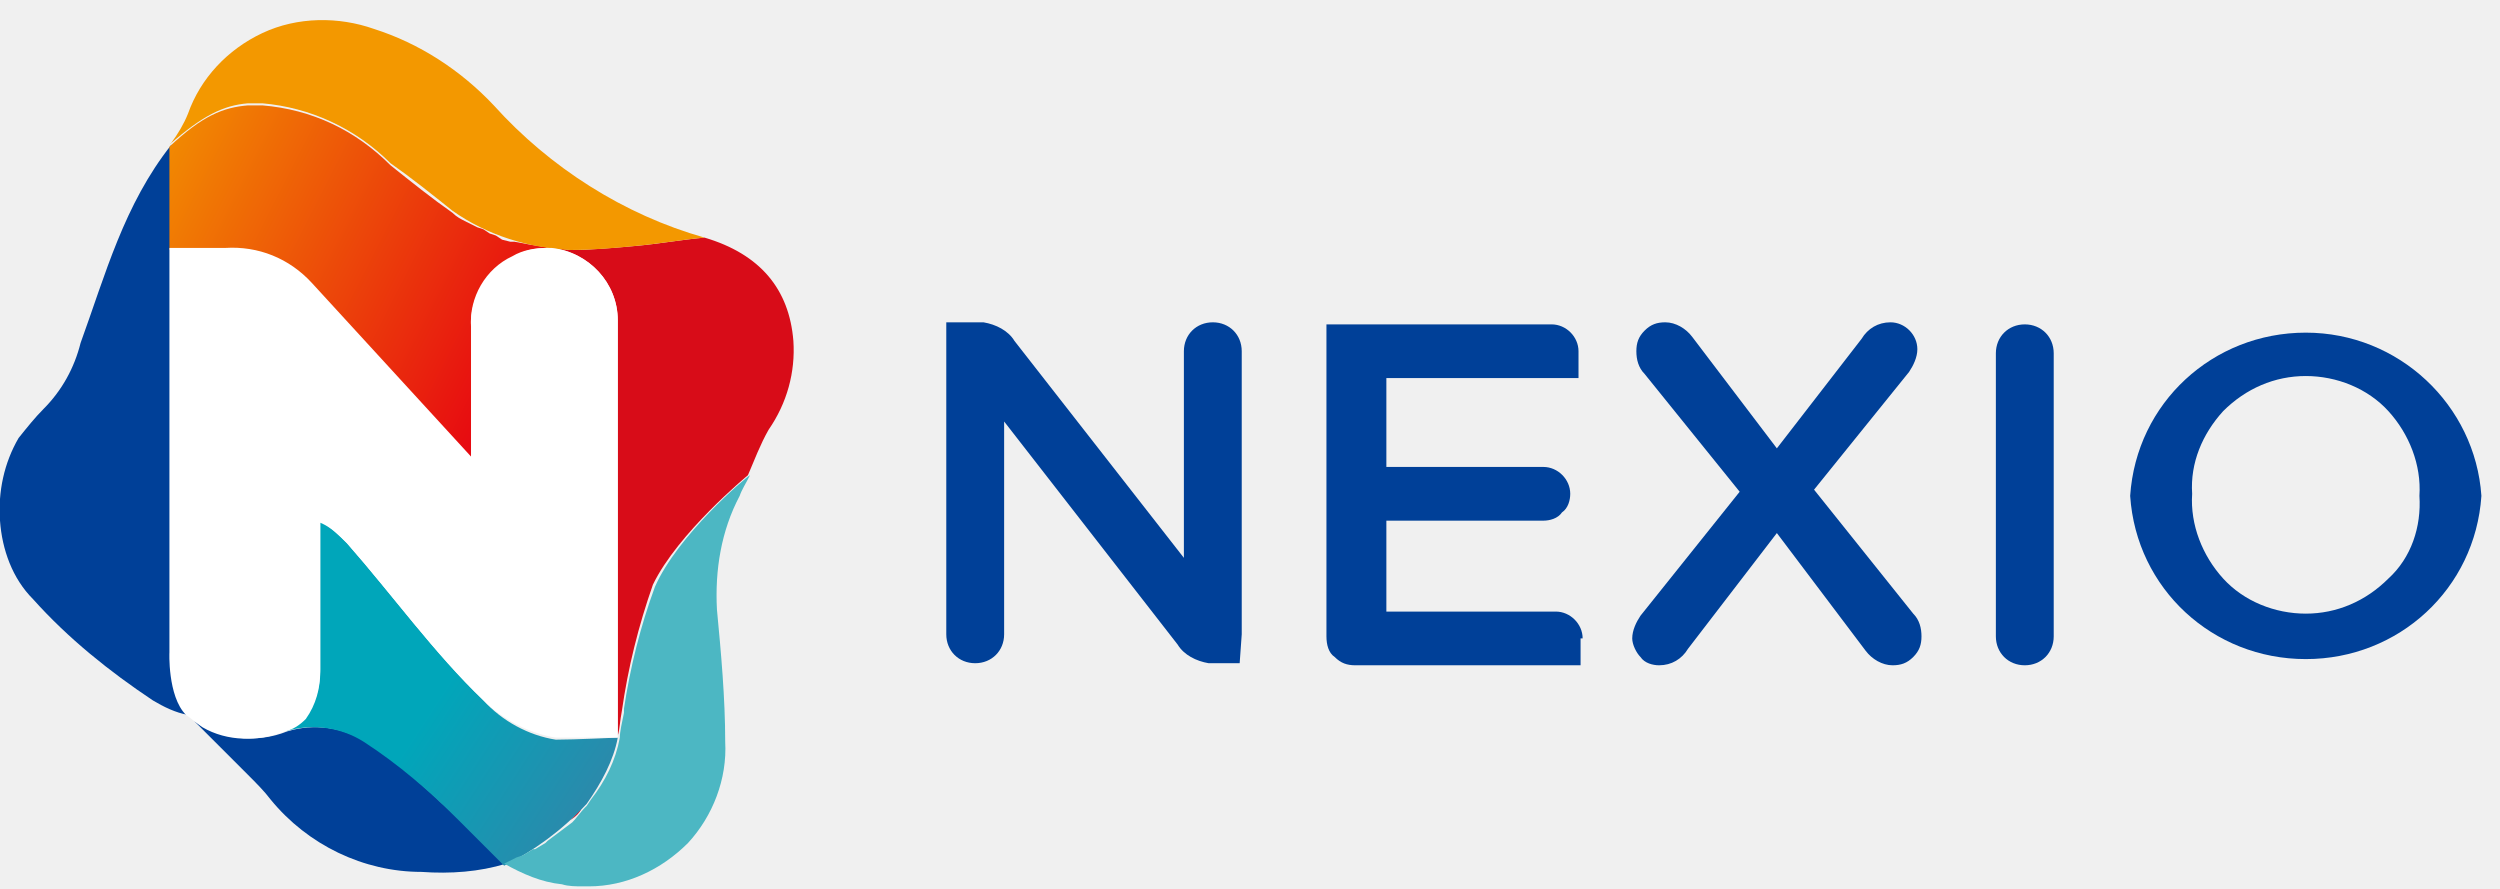
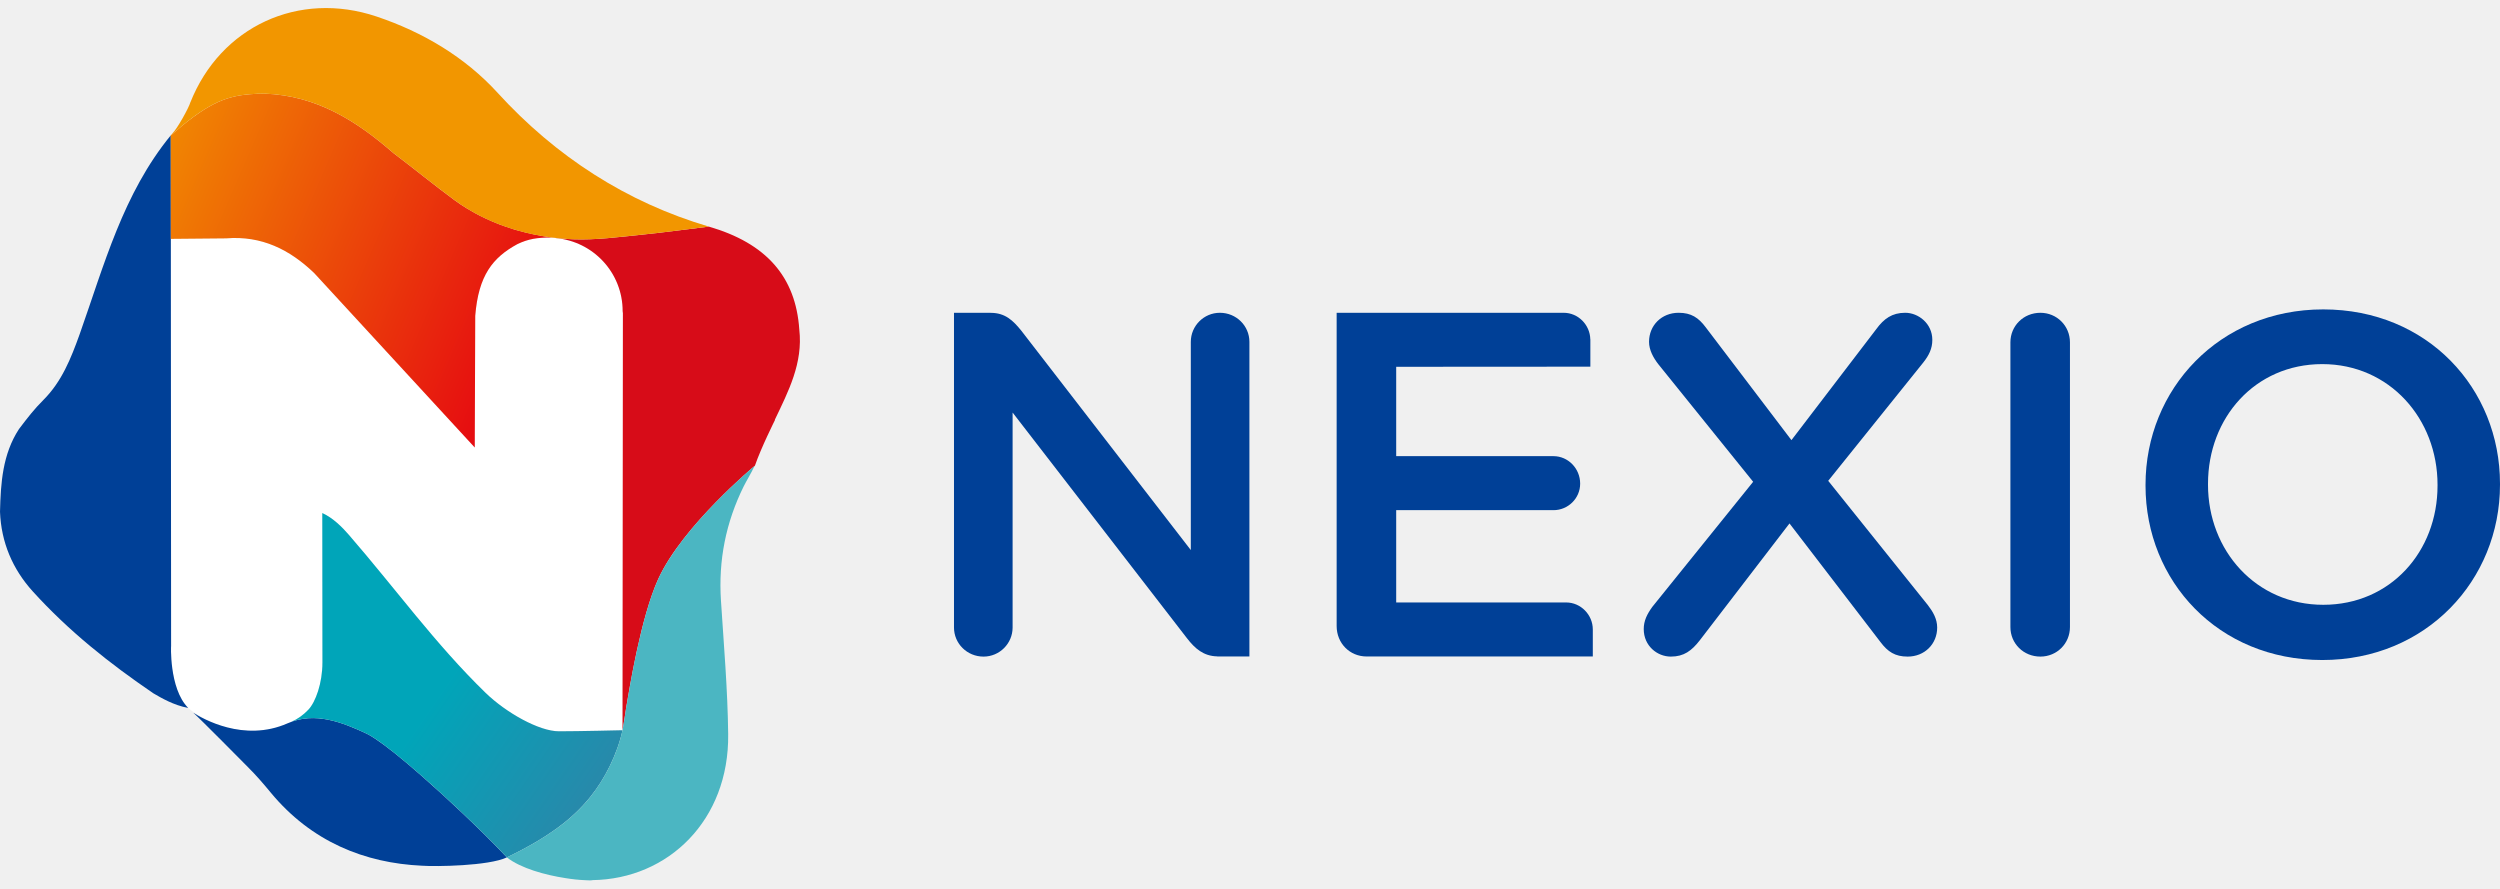
- <svg xmlns="http://www.w3.org/2000/svg" version="1.1" id="圖層_1" x="0px" y="0px" viewBox="-19 64 121 43" style="enable-background:new -19 64 121 43;" xml:space="preserve">
-   <style type="text/css">
- 	.st0{fill:#D80C18;}
- 	.st1{fill:#004098;}
- 	.st2{fill:#E60012;}
- 	.st3{fill:url(#Shape_21_);}
- 	.st4{fill:#4CB7C3;}
- 	.st5{fill:url(#Shape_22_);}
- 	.st6{fill:#F39800;}
- 	.st7{fill:#FFFFFF;}
- </style>
-   <g id="NEXIO">
-     <g id="_x30_.home" transform="translate(-359, -30)">
-       <g id="banner_01" transform="translate(0, -18)">
-         <g id="nexio-logo" transform="translate(358, 48)">
-           <g id="logo-web">
-             <path id="Shape" class="st0" d="M20.4,80.5c-0.2-2.5-1.6-4.2-4.3-5c-1.1,0.1-2.2,0.3-3.3,0.4c-1.1,0.1-2.2,0.2-3.2,0.2L8.8,76       H8.7c1.8,0.2,3.2,1.7,3.2,3.5c0,0,0,0.1,0,0.1v20c0.1-0.3,0.1-0.7,0.2-1.2c0.3-2.1,0.8-4.1,1.5-6.1c1.2-2.5,4.6-5.3,4.6-5.3       c0.3-0.7,0.6-1.5,1-2.2l0,0C20.1,83.5,20.5,82,20.4,80.5L20.4,80.5z" />
-             <path id="Shape_1_" class="st1" d="M-16.4,93c1.7,1.9,3.7,3.5,5.8,4.9c0.5,0.3,1.1,0.6,1.7,0.7c-0.9-0.9-0.8-3.1-0.8-3       c0-1.1,0-24.6,0-24.6c-2.3,2.9-3.2,6.3-4.4,9.6c-0.3,1.2-0.9,2.3-1.8,3.2c-0.4,0.4-0.8,0.9-1.2,1.4c-0.7,1.2-1,2.6-0.9,4       C-17.9,90.6-17.4,92-16.4,93z" />
-             <path id="Shape_2_" class="st2" d="M9.6,103.7c0.2-0.2,0.4-0.4,0.6-0.7C10.1,103.3,9.9,103.5,9.6,103.7L9.6,103.7z" />
-             <path id="Shape_3_" class="st2" d="M6.4,105.8l0.6-0.3L6.4,105.8z" />
-             <polygon id="Shape_4_" class="st2" points="10.6,102.7 10.4,102.9 10.4,102.9 10.4,102.9      " />
-             <path id="Shape_5_" class="st2" d="M7.7,105.1l-0.5,0.3L7.7,105.1z" />
-             <path id="Shape_6_" class="st1" d="M5.9,105.3l-0.4-0.4l-0.1-0.1l-1.2-1.2l0,0l-0.9-0.8l-0.2-0.2l-0.9-0.8l-0.1-0.1l-0.2-0.2       l-0.3-0.2l-0.1-0.1L1,100.8l0,0l-0.2-0.2l-0.2-0.2l-0.1-0.1l-0.2-0.1l-0.1-0.1L0,100.1l-0.3-0.2c-1.1-0.7-2.5-0.9-3.8-0.5       c-1.5,0.6-3.2,0.4-4.5-0.5c0.3,0.3,2.5,2.5,2.6,2.6c0.4,0.4,0.8,0.8,1.1,1.2c1.8,2.2,4.5,3.5,7.3,3.5l0,0       c1.4,0.1,2.8,0,4.1-0.4L6,105.4L5.9,105.3z" />
-             <path id="Shape_7_" class="st2" d="M9.2,104.1l-0.4,0.3L9.2,104.1z" />
-             <path id="Shape_8_" class="st2" d="M9.6,103.7l-0.4,0.3L9.6,103.7z" />
-             <path id="Shape_9_" class="st2" d="M8.8,104.4l-0.4,0.3L8.8,104.4z" />
-             <path id="Shape_10_" class="st2" d="M8.2,104.8l-0.5,0.3L8.2,104.8z" />
-             <linearGradient id="Shape_21_" gradientUnits="userSpaceOnUse" x1="-34.889" y1="166.303" x2="-35.391" y2="166.639" gradientTransform="matrix(16.11 0 0 -16.56 572.84 2858.04)">
-               <stop offset="0" style="stop-color:#2F87AA" />
-               <stop offset="1" style="stop-color:#00A6BA" />
-             </linearGradient>
-             <path id="Shape_11_" class="st3" d="M10.4,102.9L10.4,102.9c0.7-1,1.3-2.1,1.5-3.2c0,0-2.1,0.1-3,0.1c-1.3-0.2-2.6-0.9-3.5-1.9       c-2.4-2.3-4.4-5.1-6.6-7.6c-0.4-0.4-0.8-0.8-1.3-1.1v7.2c0,0.8-0.2,1.6-0.7,2.3c-0.3,0.3-0.6,0.5-1,0.7       c1.3-0.4,2.7-0.2,3.8,0.5c1.7,1.1,3.2,2.4,4.6,3.8l1.2,1.2l0.1,0.1l0.4,0.4l0.1,0.1l0.4,0.4C7.8,105.2,9.2,104.2,10.4,102.9       L10.4,102.9L10.4,102.9z" />
-             <path id="Shape_12_" class="st4" d="M18.3,87c-0.2,0.1-3.5,2.9-4.6,5.4c-0.7,1.9-1.2,3.9-1.5,5.9c0,0.1,0,0.2,0,0.2       C12.1,99,12,99.4,12,99.7c-0.2,1.1-0.7,2.1-1.4,3l-0.2,0.3l-0.1,0.1c-0.2,0.2-0.4,0.5-0.6,0.7l0,0l-0.4,0.3l0,0l-0.4,0.3h0       l-0.4,0.3l-0.1,0.1l-0.5,0.3H7.8l-0.5,0.3L7,105.5l-0.6,0.3c0.9,0.5,1.8,0.9,2.8,1c0.3,0.1,0.7,0.1,1,0.1h0.3       c1.8,0,3.5-0.8,4.8-2.1c1.2-1.3,1.9-3.1,1.8-4.9c0-2.1-0.2-4.3-0.4-6.4c-0.1-1.9,0.2-3.8,1.1-5.5C17.9,87.7,18.1,87.4,18.3,87z       " />
-             <linearGradient id="Shape_22_" gradientUnits="userSpaceOnUse" x1="-36.137" y1="167.147" x2="-34.965" y2="166.594" gradientTransform="matrix(18.46 0 0 -17.06 654.1899 2923.4)">
-               <stop offset="0" style="stop-color:#F39800" />
-               <stop offset="1" style="stop-color:#E60012" />
-             </linearGradient>
-             <path id="Shape_13_" class="st5" d="M6.9,75.7H6.7l-0.4-0.1L6,75.4l-0.3-0.1l-0.3-0.2L5.1,75l-0.4-0.2l-0.2-0.1       c-0.2-0.1-0.4-0.2-0.6-0.4c-1-0.7-2-1.5-3-2.3c-1.7-1.7-3.8-2.7-6.2-2.9c-0.2,0-0.5,0-0.7,0c-1.2,0.1-2.2,0.5-3.8,2       c0,0,0,2.1,0,5h2.7c1.6-0.1,3.1,0.5,4.2,1.7l7.7,8.4c0,0,0-6.2,0-6.3c-0.1-1.4,0.7-2.8,2-3.4C7.3,76.1,7.9,76,8.5,76h0.1       C8,75.9,7.4,75.8,6.9,75.7z" />
-             <path id="Shape_14_" class="st6" d="M5.9,69.1c-1.6-1.7-3.6-3-5.8-3.7c-1.7-0.6-3.7-0.6-5.4,0.2c-1.7,0.8-3,2.2-3.6,3.9l0,0       l0,0c-0.2,0.5-0.5,1-0.8,1.4l-0.1,0.1c1.6-1.4,2.6-1.9,3.8-2c0.2,0,0.5,0,0.7,0c2.3,0.2,4.5,1.2,6.2,2.9c1,0.7,2,1.5,3,2.3       c1.7,1.2,3.7,1.8,5.7,1.9c1.1,0,2.2-0.1,3.2-0.2c1.1-0.1,2.2-0.3,3.3-0.4C12.2,74.4,8.6,72.1,5.9,69.1L5.9,69.1z" />
-             <path id="Shape_15_" class="st1" d="M61.4,93.8l4.8-6l-4.6-5.7c-0.3-0.3-0.4-0.7-0.4-1.1c0-0.4,0.1-0.7,0.4-1       c0.3-0.3,0.6-0.4,1-0.4c0.5,0,1,0.3,1.3,0.7l4.1,5.4l4.1-5.3c0.3-0.5,0.8-0.8,1.4-0.8c0.7,0,1.3,0.6,1.3,1.3       c0,0.4-0.2,0.8-0.4,1.1l-4.6,5.7l4.8,6c0.3,0.3,0.4,0.7,0.4,1.1c0,0.4-0.1,0.7-0.4,1c-0.3,0.3-0.6,0.4-1,0.4       c-0.5,0-1-0.3-1.3-0.7L68,89.8l-4.3,5.6c-0.3,0.5-0.8,0.8-1.4,0.8c-0.3,0-0.7-0.1-0.9-0.4c-0.2-0.2-0.4-0.6-0.4-0.9       C61,94.5,61.2,94.1,61.4,93.8L61.4,93.8z" />
-             <path id="Shape_16_" class="st1" d="M78.6,81.1c0-0.8,0.6-1.4,1.4-1.4s1.4,0.6,1.4,1.4v13.7c0,0.8-0.6,1.4-1.4,1.4       s-1.4-0.6-1.4-1.4V81.1z" />
-             <path id="Shape_17_" class="st1" d="M85.1,88L85.1,88c0.3-4.5,4-7.9,8.5-7.9s8.2,3.5,8.5,7.9l0,0c-0.3,4.5-4,7.9-8.5,7.9       S85.4,92.5,85.1,88z M99.1,88L99.1,88c0.1-1.5-0.5-3-1.5-4.1c-1-1.1-2.5-1.7-4-1.7c-1.5,0-2.9,0.6-4,1.7c-1,1.1-1.6,2.5-1.5,4       l0,0c-0.1,1.5,0.5,3,1.5,4.1c1,1.1,2.5,1.7,4,1.7c1.5,0,2.9-0.6,4-1.7C98.7,91,99.2,89.5,99.1,88L99.1,88z" />
-             <path id="Shape_18_" class="st1" d="M58.6,94.9c0-0.7-0.6-1.3-1.3-1.3h-8.2v-4.4h7.6c0.3,0,0.7-0.1,0.9-0.4       c0.3-0.2,0.4-0.6,0.4-0.9c0-0.7-0.6-1.3-1.3-1.3h-7.6v-4.3h9.3v-1.3l0,0c0-0.7-0.6-1.3-1.3-1.3H46.2v15.1c0,0.4,0.1,0.8,0.4,1       c0.3,0.3,0.6,0.4,1,0.4h10.9V94.9z" />
-             <path id="Shape_19_" class="st1" d="M42.1,94.7V81c0-0.8-0.6-1.4-1.4-1.4c-0.8,0-1.4,0.6-1.4,1.4v10l-8.2-10.5       c-0.3-0.5-0.9-0.8-1.5-0.9h-1.8v1.4l0,0v13.7c0,0.8,0.6,1.4,1.4,1.4s1.4-0.6,1.4-1.4V84.4l8.4,10.8c0.3,0.5,0.9,0.8,1.5,0.9       h1.5L42.1,94.7L42.1,94.7z" />
-             <path id="Shape_20_" class="st7" d="M11.9,99.7c0,0-2.1,0-3,0c-1.3-0.2-2.6-0.9-3.5-1.8c-2.4-2.3-4.4-5.1-6.6-7.6       c-0.4-0.4-0.8-0.8-1.3-1v7.2c0,0.8-0.2,1.6-0.7,2.3c-0.3,0.3-0.6,0.5-1,0.6c-1.3,0.5-2.8,0.5-4-0.2C-8.5,99-8.7,98.8-9,98.6       c-0.9-0.9-0.8-3.1-0.8-3c0-0.8,0-12.6,0-19.6h2.7c1.6-0.1,3.1,0.5,4.2,1.7l7.7,8.4c0,0,0-6.2,0-6.3c-0.1-1.4,0.7-2.8,2-3.4       C7.3,76.1,7.9,76,8.5,76h0.1h0.2H8.7c1.8,0.2,3.2,1.7,3.2,3.5c0,0,0,0.1,0,0.1L11.9,99.7z" />
+ <svg xmlns="http://www.w3.org/2000/svg" viewBox="0 0 151.25 53.75" height="53.75" width="151.25" xml:space="preserve" version="1.1" id="svg2">
+   <defs id="defs6">
+     <clipPath id="clipPath16" clipPathUnits="userSpaceOnUse">
+       <path id="path18" d="M 0,43 121,43 121,0 0,0 0,43 Z" />
+     </clipPath>
+     <clipPath id="clipPath92" clipPathUnits="userSpaceOnUse">
+       <path id="path94" d="m 15.606,10.939 c 0,-1.007 -0.333,-1.925 -0.685,-2.292 l 0,0 C 14.694,8.409 14.429,8.211 14.112,8.068 l 0,0 C 15.373,8.527 16.651,8 17.728,7.499 l 0,0 C 18.559,7.114 20.633,5.298 22.36,3.665 l 0,0 c 0.435,-0.412 0.847,-0.813 1.213,-1.176 l 0,0 c 0.022,-0.022 0.043,-0.044 0.066,-0.066 l 0,0 c 0.144,-0.144 0.277,-0.278 0.404,-0.409 l 0,0 c 0.036,-0.037 0.072,-0.075 0.108,-0.11 l 0,0 c 0.139,-0.145 0.27,-0.283 0.38,-0.402 l 0,0 c 2.035,0.974 3.184,1.893 3.952,2.822 l 0,0 c 0.004,0.004 0.007,0.006 0.011,0.009 l 0,0 c 0.018,0.021 0.035,0.046 0.053,0.067 l 0,0 c 0.015,0.019 0.03,0.037 0.044,0.056 l 0,0 c 0.664,0.814 1.293,2.047 1.539,3.201 l 0,0 c 0,0 -2.111,-0.052 -3.075,-0.052 l 0,0 c -0.964,0 -2.561,0.901 -3.551,1.859 l 0,0 c -2.426,2.355 -4.405,5.098 -6.615,7.644 l 0,0 c -0.314,0.364 -0.767,0.824 -1.29,1.061 l 0,0 0.007,-7.23 z M 13.927,7.994 c 0.063,0.023 0.125,0.048 0.185,0.074 l 0,0 C 14.05,8.046 13.988,8.021 13.927,7.994" />
+     </clipPath>
+     <linearGradient id="linearGradient100" spreadMethod="pad" gradientTransform="matrix(-8.152669,5.601494,5.601494,8.152669,29.01159,3.313786)" gradientUnits="userSpaceOnUse" y2="0" x2="1" y1="0" x1="0">
+       <stop id="stop102" offset="0" style="stop-opacity:1;stop-color:#2c86a9" />
+       <stop id="stop104" offset="1" style="stop-opacity:1;stop-color:#00a5b9" />
+     </linearGradient>
+     <clipPath id="clipPath112" clipPathUnits="userSpaceOnUse">
+       <path id="path114" d="M 0,43 121,43 121,0 0,0 0,43 Z" />
+     </clipPath>
+     <linearGradient id="linearGradient132" spreadMethod="pad" gradientTransform="matrix(21.79076,-9.481475,-9.481475,-21.79076,5.165767,35.74278)" gradientUnits="userSpaceOnUse" y2="0" x2="1" y1="0" x1="0">
+       <stop id="stop134" offset="0" style="stop-opacity:1;stop-color:#f29600" />
+       <stop id="stop136" offset="1" style="stop-opacity:1;stop-color:#e50012" />
+     </linearGradient>
+     <clipPath id="clipPath144" clipPathUnits="userSpaceOnUse">
+       <path id="path146" d="M 0,43 121,43 121,0 0,0 0,43 Z" />
+     </clipPath>
+   </defs>
+   <g transform="matrix(1.25,0,0,-1.25,0,53.75)" id="g10">
+     <g id="g12">
+       <g clip-path="url(#clipPath16)" id="g14">
+         <g transform="translate(79.9775,13.6346)" id="g20">
+           <path id="path22" style="fill:#004097;fill-opacity:1;fill-rule:nonzero;stroke:none" d="m 0,0 4.875,6.047 -4.593,5.695 c -0.235,0.305 -0.446,0.679 -0.446,1.078 0,0.797 0.609,1.407 1.431,1.407 0.608,0 0.961,-0.234 1.312,-0.703 l 4.149,-5.461 4.101,5.366 c 0.375,0.516 0.774,0.798 1.406,0.798 0.633,0 1.312,-0.516 1.312,-1.313 0,-0.421 -0.163,-0.75 -0.444,-1.102 L 8.508,6.094 13.337,0.07 c 0.234,-0.304 0.445,-0.657 0.445,-1.078 0,-0.797 -0.609,-1.406 -1.429,-1.406 -0.61,0 -0.961,0.233 -1.314,0.702 L 6.634,4.031 2.298,-1.618 c -0.4,-0.516 -0.775,-0.796 -1.407,-0.796 -0.656,0 -1.312,0.516 -1.312,1.335 0,0.398 0.164,0.727 0.421,1.079" />
+         </g>
+         <g transform="translate(97.3037,26.431)" id="g24">
+           <path id="path26" style="fill:#004097;fill-opacity:1;fill-rule:nonzero;stroke:none" d="m 0,0 c 0,0.797 0.633,1.43 1.452,1.43 0.797,0 1.43,-0.633 1.43,-1.43 l 0,-13.781 c 0,-0.797 -0.633,-1.429 -1.43,-1.429 C 0.633,-15.21 0,-14.578 0,-13.781 L 0,0 Z" />
+         </g>
+         <g transform="translate(117.9766,19.4931)" id="g28">
+           <path id="path30" style="fill:#004097;fill-opacity:1;fill-rule:nonzero;stroke:none" d="m 0,0 0,0.047 c 0,3.188 -2.32,5.837 -5.578,5.837 -3.259,0 -5.531,-2.602 -5.531,-5.79 l 0,-0.047 c 0,-3.187 2.319,-5.812 5.578,-5.812 C -2.274,-5.765 0,-3.187 0,0 m -14.133,0 0,0.047 c 0,4.619 3.563,8.485 8.602,8.485 5.039,0 8.554,-3.82 8.554,-8.438 l 0,-0.047 c 0,-4.616 -3.562,-8.485 -8.601,-8.485 -5.039,0 -8.555,3.822 -8.555,8.438" />
+         </g>
+         <g transform="translate(77.0918,12.5341)" id="g32">
+           <path id="path34" style="fill:#004097;fill-opacity:1;fill-rule:nonzero;stroke:none" d="m 0,0 c 0,0.713 -0.586,1.307 -1.289,1.307 l -8.227,0 0,4.467 7.614,0 c 0.704,0 1.29,0.571 1.29,1.283 0,0.737 -0.586,1.331 -1.29,1.331 l -7.614,0 0,4.325 9.398,0.006 0,1.323 -0.003,0 c -0.014,0.704 -0.59,1.285 -1.285,1.285 l -10.992,0 0,-15.161 c 0,-0.832 0.631,-1.474 1.453,-1.474 L 0,-1.308 0,0 Z" />
+         </g>
+         <g transform="translate(60.4712,12.6923)" id="g36">
+           <path id="path38" style="fill:#004097;fill-opacity:1;fill-rule:nonzero;stroke:none" d="m 0,0 0,13.762 c 0,0.774 -0.633,1.407 -1.43,1.407 -0.774,0 -1.406,-0.633 -1.406,-1.407 l 0,-10.077 -8.203,10.616 c -0.399,0.492 -0.777,0.865 -1.48,0.865 l -0.003,0 0,0.003 -1.776,0 0,-1.465 0.003,0 c 0,-0.004 -0.003,-0.008 -0.003,-0.012 l 0,-13.757 c 0,-0.774 0.633,-1.407 1.43,-1.407 0.774,0 1.407,0.633 1.407,1.407 l 0,10.405 8.438,-10.921 c 0.391,-0.507 0.807,-0.867 1.467,-0.88 l 0,-0.005 0.033,0 0.116,0 1.407,0 L 0,0 Z" />
+         </g>
+         <g transform="translate(30.1304,7.6571)" id="g40">
+           <path id="path42" style="fill:#ffffff;fill-opacity:1;fill-rule:evenodd;stroke:none" d="m 0,0 c 0,0 -2.111,-0.052 -3.075,-0.052 -0.965,0 -2.561,0.901 -3.551,1.86 -2.426,2.354 -4.405,5.097 -6.615,7.643 -0.314,0.363 -0.768,0.823 -1.29,1.061 l 0.007,-7.231 c 0,-1.006 -0.333,-1.924 -0.685,-2.291 -0.27,-0.283 -0.594,-0.51 -0.995,-0.653 -1.608,-0.712 -3.141,-0.216 -3.982,0.186 -0.004,0.001 -0.584,0.32 -0.836,0.556 -0.943,0.942 -0.827,3.132 -0.827,2.973 -0.001,0.775 -0.008,12.728 -0.013,19.73 l 2.681,0.025 c 1.713,0.137 3.071,-0.543 4.255,-1.677 l 7.774,-8.446 c 0,0 0.02,6.226 0.024,6.376 0.156,1.951 0.846,2.819 2.038,3.467 0.528,0.253 0.965,0.321 1.641,0.321 0.038,0 0.081,-0.01 0.122,-0.013 10e-4,10e-4 0.003,0.002 0.004,0.004 0.05,-0.006 0.099,-0.015 0.148,-0.02 l -0.071,0.001 c 1.82,-0.153 3.252,-1.67 3.252,-3.539 0,-0.033 0.012,-0.1 0.012,-0.1 L 0,0 Z" />
+         </g>
+         <g transform="translate(38.6865,27.0453)" id="g44">
+           <path id="path46" style="fill:#d70c18;fill-opacity:1;fill-rule:evenodd;stroke:none" d="M 0,0 C -0.171,2.565 -1.605,4.183 -4.378,4.987 -5.479,4.852 -6.571,4.702 -7.674,4.59 -8.765,4.48 -9.84,4.333 -10.94,4.373 c -0.263,0.01 -0.527,0.029 -0.791,0.058 l -0.071,0.001 c 1.82,-0.153 3.252,-1.67 3.252,-3.539 0,-0.033 0.012,-0.1 0.012,-0.1 l -0.018,-20.181 c 0.056,0.298 0.117,0.703 0.189,1.178 0.125,0.695 0.683,4.277 1.546,6.155 1.183,2.573 4.673,5.472 4.673,5.472 0.291,0.853 0.975,2.219 0.975,2.219 l -0.012,0.002 C -0.526,-2.982 0.183,-1.617 0,0" />
+         </g>
+         <g transform="translate(1.5854,14.3768)" id="g48">
+           <path id="path50" style="fill:#004097;fill-opacity:1;fill-rule:evenodd;stroke:none" d="M 0,0 C 1.744,-1.923 3.713,-3.486 5.837,-4.933 6.214,-5.153 6.813,-5.509 7.523,-5.641 6.58,-4.698 6.696,-2.509 6.696,-2.668 6.694,-1.566 6.68,22.072 6.68,22.072 4.37,19.251 3.456,15.797 2.275,12.461 1.846,11.264 1.402,10.152 0.515,9.265 0.069,8.821 -0.239,8.421 -0.668,7.855 -1.463,6.634 -1.55,5.249 -1.585,3.854 -1.529,2.374 -0.975,1.076 0,0" />
+         </g>
+         <g transform="translate(27.8359,3.6356)" id="g52">
+           <path id="path54" style="fill:#e50012;fill-opacity:1;fill-rule:evenodd;stroke:none" d="M 0,0 C 0.244,0.229 0.457,0.458 0.647,0.687 0.457,0.458 0.244,0.229 0,0" />
+         </g>
+         <g transform="translate(24.5317,1.5018)" id="g56">
+           <path id="path58" style="fill:#e50012;fill-opacity:1;fill-rule:evenodd;stroke:none" d="M 0,0 C 0.228,0.109 0.44,0.217 0.647,0.324 0.44,0.217 0.228,0.109 0,0" />
+         </g>
+         <g transform="translate(28.7588,4.6757)" id="g60">
+           <path id="path62" style="fill:#e50012;fill-opacity:1;fill-rule:evenodd;stroke:none" d="M 0,0 C -0.056,-0.074 -0.111,-0.15 -0.167,-0.22 -0.182,-0.238 -0.197,-0.257 -0.212,-0.275 -0.138,-0.184 -0.067,-0.092 0,0" />
+         </g>
+         <g transform="translate(25.8467,2.1932)" id="g64">
+           <path id="path66" style="fill:#e50012;fill-opacity:1;fill-rule:evenodd;stroke:none" d="M 0,0 C -0.162,-0.094 -0.333,-0.188 -0.511,-0.283 -0.333,-0.188 -0.162,-0.094 0,0" />
+         </g>
+         <g transform="translate(24.0425,2.0145)" id="g68">
+           <path id="path70" style="fill:#004097;fill-opacity:1;fill-rule:evenodd;stroke:none" d="M 0,0 C -0.126,0.13 -0.26,0.265 -0.404,0.408 -0.426,0.431 -0.447,0.452 -0.47,0.475 -0.835,0.838 -1.248,1.238 -1.683,1.65 -1.685,1.651 -1.686,1.653 -1.687,1.654 -1.973,1.924 -2.269,2.198 -2.565,2.471 -2.627,2.527 -2.688,2.584 -2.75,2.64 -3.049,2.912 -3.35,3.183 -3.643,3.439 -3.677,3.47 -3.71,3.498 -3.744,3.527 -3.829,3.603 -3.911,3.672 -3.995,3.744 -4.083,3.819 -4.171,3.896 -4.257,3.969 -4.294,4.001 -4.333,4.033 -4.369,4.064 -4.564,4.229 -4.754,4.385 -4.935,4.529 -4.943,4.535 -4.95,4.541 -4.958,4.548 -5.042,4.614 -5.118,4.671 -5.197,4.731 -5.273,4.79 -5.352,4.854 -5.423,4.906 -5.469,4.94 -5.512,4.972 -5.556,5.003 c -0.056,0.041 -0.105,0.073 -0.157,0.11 -0.051,0.035 -0.105,0.074 -0.152,0.106 -0.04,0.026 -0.08,0.053 -0.117,0.077 -0.124,0.078 -0.238,0.145 -0.332,0.188 -1.129,0.526 -2.482,1.08 -3.802,0.495 -2.134,-0.944 -4.137,0.239 -4.566,0.505 0.305,-0.266 2.518,-2.502 2.649,-2.636 0.388,-0.386 0.751,-0.808 1.095,-1.225 1.969,-2.379 4.551,-3.411 7.32,-3.538 0,0 0,0 0,0 0.662,-0.048 3.223,-0.014 4.107,0.402 C 0.379,-0.394 0.248,-0.256 0.108,-0.11 0.073,-0.075 0.036,-0.037 0,0" />
+         </g>
+         <g transform="translate(27.4243,3.2733)" id="g72">
+           <path id="path74" style="fill:#e50012;fill-opacity:1;fill-rule:evenodd;stroke:none" d="M 0,0 C -0.134,-0.11 -0.276,-0.221 -0.427,-0.332 -0.276,-0.221 -0.134,-0.11 0,0" />
+         </g>
+         <g transform="translate(27.814,3.6161)" id="g76">
+           <path id="path78" style="fill:#e50012;fill-opacity:1;fill-rule:evenodd;stroke:none" d="M 0,0 C -0.115,-0.107 -0.237,-0.216 -0.367,-0.323 -0.237,-0.216 -0.115,-0.107 0,0" />
+         </g>
+         <g transform="translate(26.9453,2.9032)" id="g80">
+           <path id="path82" style="fill:#e50012;fill-opacity:1;fill-rule:evenodd;stroke:none" d="M 0,0 C -0.132,-0.096 -0.271,-0.191 -0.417,-0.288 -0.271,-0.191 -0.132,-0.096 0,0" />
+         </g>
+         <g transform="translate(26.436,2.5546)" id="g84">
+           <path id="path86" style="fill:#e50012;fill-opacity:1;fill-rule:evenodd;stroke:none" d="M 0,0 C -0.165,-0.107 -0.338,-0.215 -0.522,-0.323 -0.338,-0.215 -0.166,-0.107 0,0" />
+         </g>
+       </g>
+     </g>
+     <g id="g88">
+       <g clip-path="url(#clipPath92)" id="g90">
+         <g id="g96">
+           <g id="g98">
+             <path id="path106" style="fill:url(#linearGradient100);stroke:none" d="m 15.606,10.939 c 0,-1.007 -0.333,-1.925 -0.685,-2.292 l 0,0 C 14.694,8.409 14.429,8.211 14.112,8.068 l 0,0 C 15.373,8.527 16.651,8 17.728,7.499 l 0,0 C 18.559,7.114 20.633,5.298 22.36,3.665 l 0,0 c 0.435,-0.412 0.847,-0.813 1.213,-1.176 l 0,0 c 0.022,-0.022 0.043,-0.044 0.066,-0.066 l 0,0 c 0.144,-0.144 0.277,-0.278 0.404,-0.409 l 0,0 c 0.036,-0.037 0.072,-0.075 0.108,-0.11 l 0,0 c 0.139,-0.145 0.27,-0.283 0.38,-0.402 l 0,0 c 2.035,0.974 3.184,1.893 3.952,2.822 l 0,0 c 0.004,0.004 0.007,0.006 0.011,0.009 l 0,0 c 0.018,0.021 0.035,0.046 0.053,0.067 l 0,0 c 0.015,0.019 0.03,0.037 0.044,0.056 l 0,0 c 0.664,0.814 1.293,2.047 1.539,3.201 l 0,0 c 0,0 -2.111,-0.052 -3.075,-0.052 l 0,0 c -0.964,0 -2.561,0.901 -3.551,1.859 l 0,0 c -2.426,2.355 -4.405,5.098 -6.615,7.644 l 0,0 c -0.314,0.364 -0.767,0.824 -1.29,1.061 l 0,0 0.007,-7.23 z M 13.927,7.994 c 0.063,0.023 0.125,0.048 0.185,0.074 l 0,0 C 14.05,8.046 13.988,8.021 13.927,7.994" />
          </g>
+         </g>
+       </g>
+     </g>
+     <g id="g108">
+       <g clip-path="url(#clipPath112)" id="g110">
+         <g transform="translate(36.522,20.4491)" id="g116">
+           <path id="path118" style="fill:#4bb6c2;fill-opacity:1;fill-rule:evenodd;stroke:none" d="m 0,0 c -0.17,-0.142 -3.503,-2.951 -4.657,-5.459 -0.791,-1.723 -1.325,-4.873 -1.505,-5.92 -0.005,-0.078 -0.017,-0.155 -0.041,-0.235 -0.071,-0.475 -0.132,-0.88 -0.189,-1.178 -0.225,-1.055 -0.772,-2.174 -1.371,-2.981 -0.068,-0.092 -0.138,-0.184 -0.212,-0.276 -0.018,-0.021 -0.035,-0.046 -0.064,-0.077 -0.19,-0.229 -0.403,-0.458 -0.647,-0.687 -0.007,-0.007 -0.015,-0.014 -0.022,-0.02 -0.115,-0.107 -0.237,-0.216 -0.367,-0.323 -0.008,-0.007 -0.015,-0.013 -0.023,-0.02 -0.133,-0.11 -0.276,-0.22 -0.426,-0.332 -0.018,-0.013 -0.036,-0.025 -0.053,-0.038 -0.131,-0.096 -0.271,-0.191 -0.417,-0.288 -0.03,-0.021 -0.061,-0.04 -0.092,-0.061 -0.165,-0.107 -0.338,-0.214 -0.522,-0.323 -0.021,-0.012 -0.045,-0.025 -0.067,-0.038 -0.162,-0.094 -0.334,-0.188 -0.512,-0.283 -0.051,-0.028 -0.103,-0.056 -0.156,-0.084 -0.207,-0.107 -0.42,-0.215 -0.647,-0.324 0.682,-0.533 1.856,-0.852 2.835,-1.003 0.32,-0.053 0.646,-0.088 0.97,-0.101 0.039,-0.002 0.078,-0.004 0.116,-0.005 0.029,0 0.066,-0.004 0.094,-0.004 0.056,0 0.098,0.005 0.132,0.013 3.665,0.051 6.614,2.902 6.565,7.059 -0.025,2.157 -0.21,4.316 -0.35,6.472 -0.127,1.948 0.236,3.781 1.104,5.534 C -0.398,-0.729 -0.177,-0.372 0,0" />
+         </g>
+       </g>
+     </g>
+     <g id="g120">
+       <g id="g122">
+         <g id="g128">
+           <g id="g130">
+             <path id="path138" style="fill:url(#linearGradient132);stroke:none" d="M 12.092,38.439 C 10.833,38.34 9.931,37.906 8.266,36.448 l 0,0 c 0,0 0,-2.072 0.002,-5.009 l 0,0 2.681,0.025 c 1.714,0.137 3.071,-0.543 4.255,-1.677 l 0,0 7.774,-8.446 c 0,0 0.021,6.226 0.024,6.376 l 0,0 c 0.156,1.952 0.846,2.819 2.039,3.467 l 0,0 c 0.527,0.253 0.964,0.321 1.64,0.321 l 0,0 c 0.039,0 0.081,-0.01 0.122,-0.013 l 0,0 c 0.002,0.002 0.004,0.003 0.004,0.004 l 0,0 c -0.593,0.071 -1.183,0.189 -1.761,0.355 l 0,0 c -0.058,0.016 -0.115,0.031 -0.172,0.048 l 0,0 c -0.136,0.041 -0.269,0.087 -0.402,0.134 l 0,0 c -0.096,0.033 -0.192,0.066 -0.286,0.102 l 0,0 c -0.115,0.045 -0.229,0.091 -0.341,0.139 l 0,0 c -0.114,0.049 -0.226,0.099 -0.338,0.151 l 0,0 c -0.097,0.046 -0.194,0.091 -0.289,0.141 l 0,0 c -0.133,0.067 -0.263,0.14 -0.392,0.215 l 0,0 c -0.074,0.042 -0.149,0.082 -0.22,0.126 l 0,0 c -0.201,0.123 -0.398,0.253 -0.588,0.392 l 0,0 c -1.001,0.735 -1.985,1.545 -2.975,2.291 l 0,0 c -1.813,1.581 -3.731,2.779 -6.216,2.878 l 0,0 c -0.032,0 -0.063,10e-4 -0.095,10e-4 l 0,0 c -0.214,0 -0.427,-0.015 -0.64,-0.03" />
+           </g>
+         </g>
+       </g>
+     </g>
+     <g id="g140">
+       <g clip-path="url(#clipPath144)" id="g142">
+         <g transform="translate(24.0801,38.5136)" id="g148">
+           <path id="path150" style="fill:#f29600;fill-opacity:1;fill-rule:evenodd;stroke:none" d="m 0,0 c -1.574,1.722 -3.605,2.932 -5.855,3.687 -3.766,1.265 -7.554,-0.479 -9.015,-4.166 0.005,0.012 0.011,0.022 0.015,0.033 0.001,0.002 0.001,0.004 0.002,0.006 -10e-4,-0.001 -0.002,-0.001 -0.004,-0.001 -0.095,-0.33 -0.674,-1.334 -0.852,-1.497 -0.033,-0.044 -0.071,-0.084 -0.105,-0.127 1.665,1.458 2.567,1.891 3.827,1.99 0.243,0.018 0.487,0.034 0.734,0.029 2.485,-0.099 4.402,-1.297 6.216,-2.878 0.99,-0.746 1.974,-1.555 2.975,-2.29 1.638,-1.202 3.713,-1.807 5.729,-1.881 1.1,-0.041 2.175,0.107 3.265,0.217 1.103,0.111 2.196,0.262 3.297,0.397 C 6.243,-5.307 2.813,-3.083 0,0" />
        </g>
      </g>
    </g>
  </g>
</svg>
